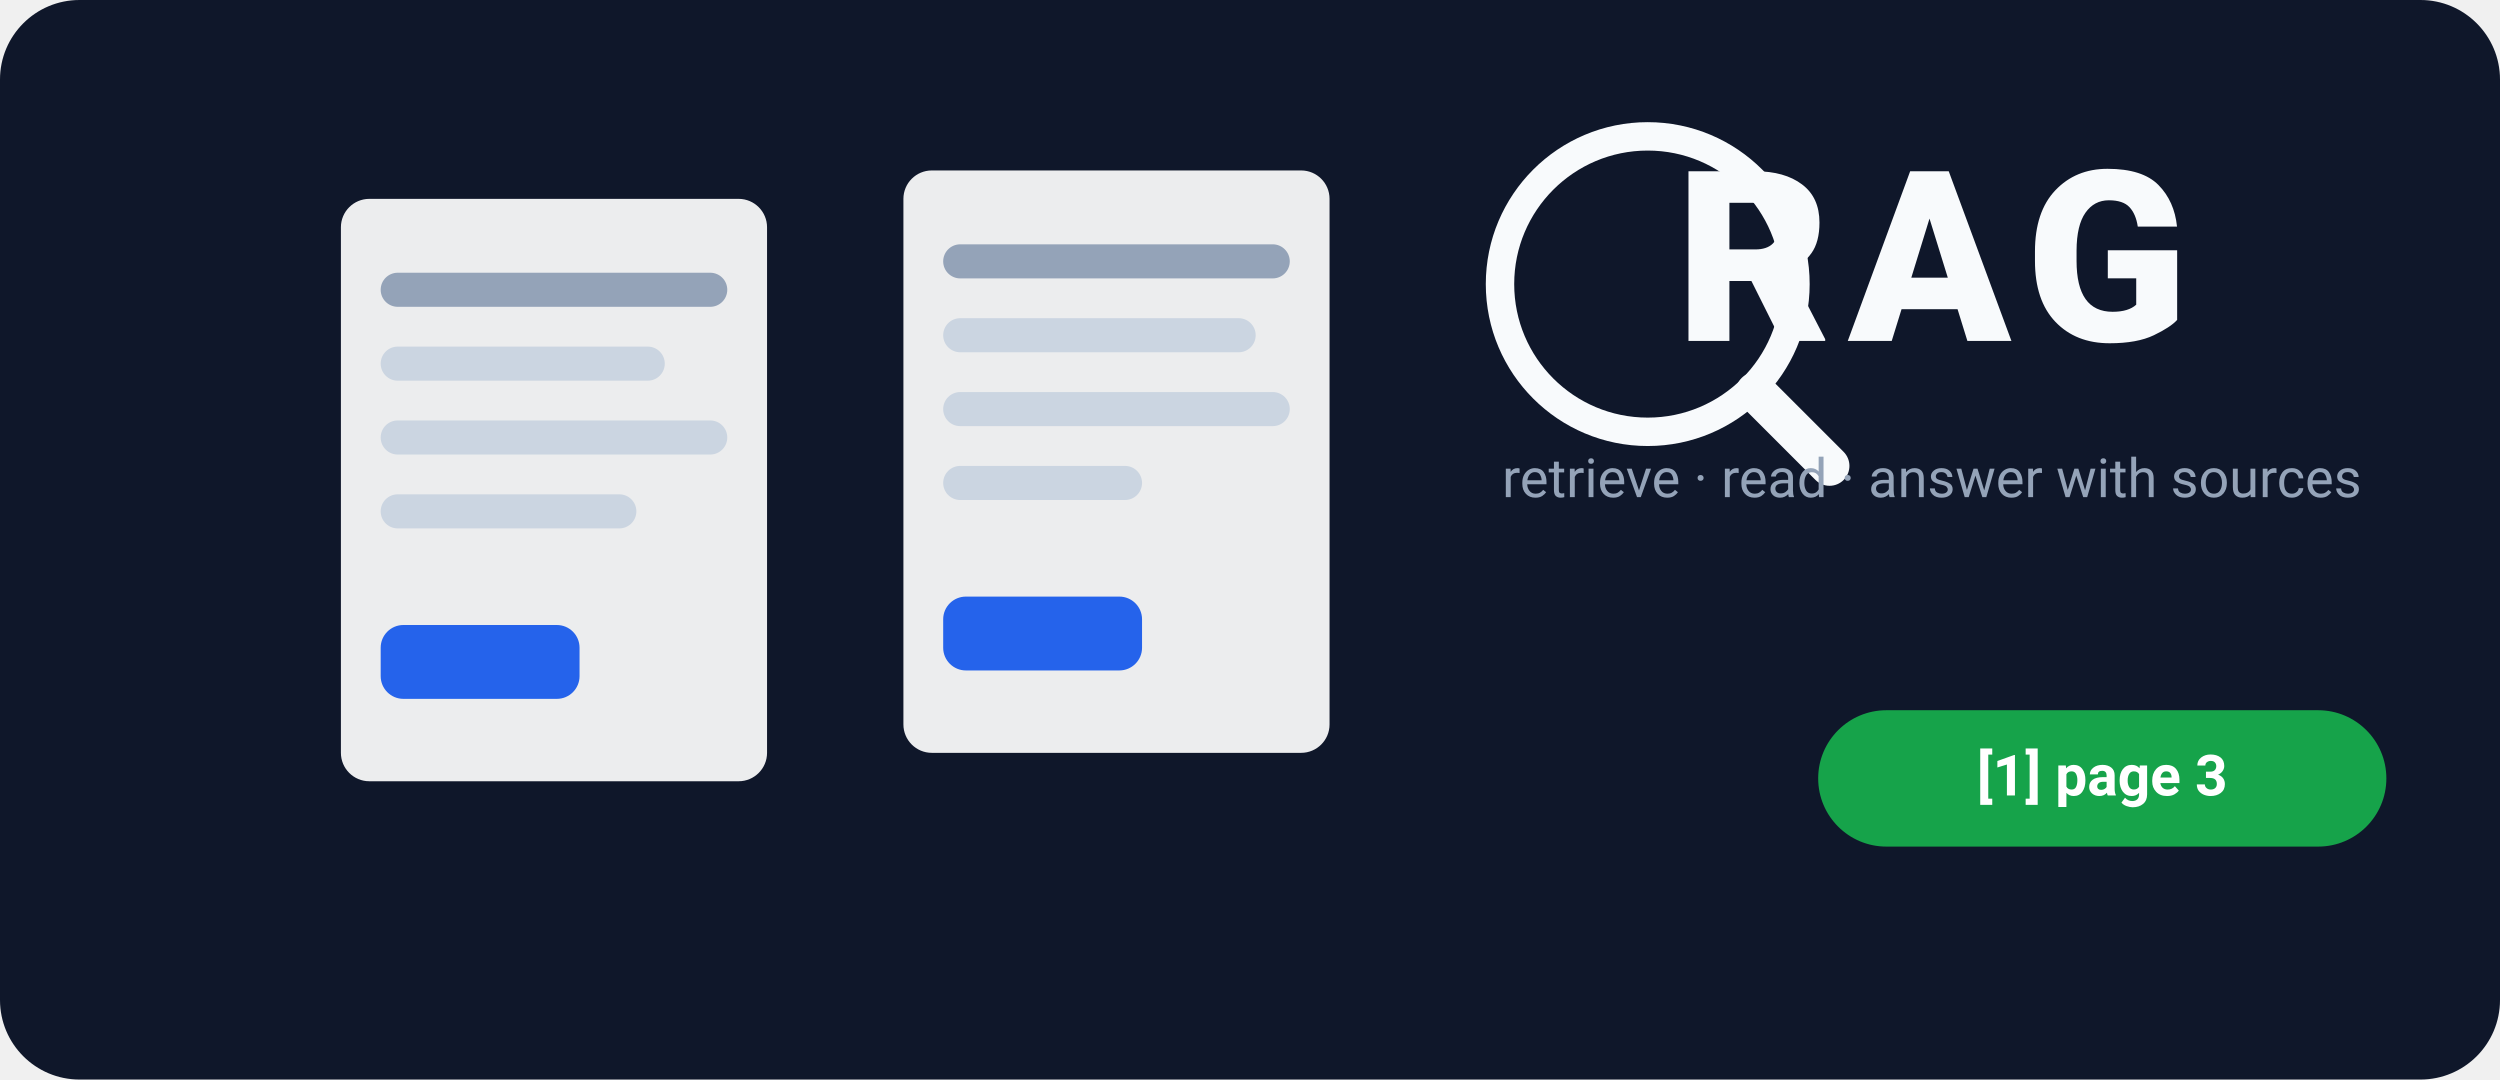
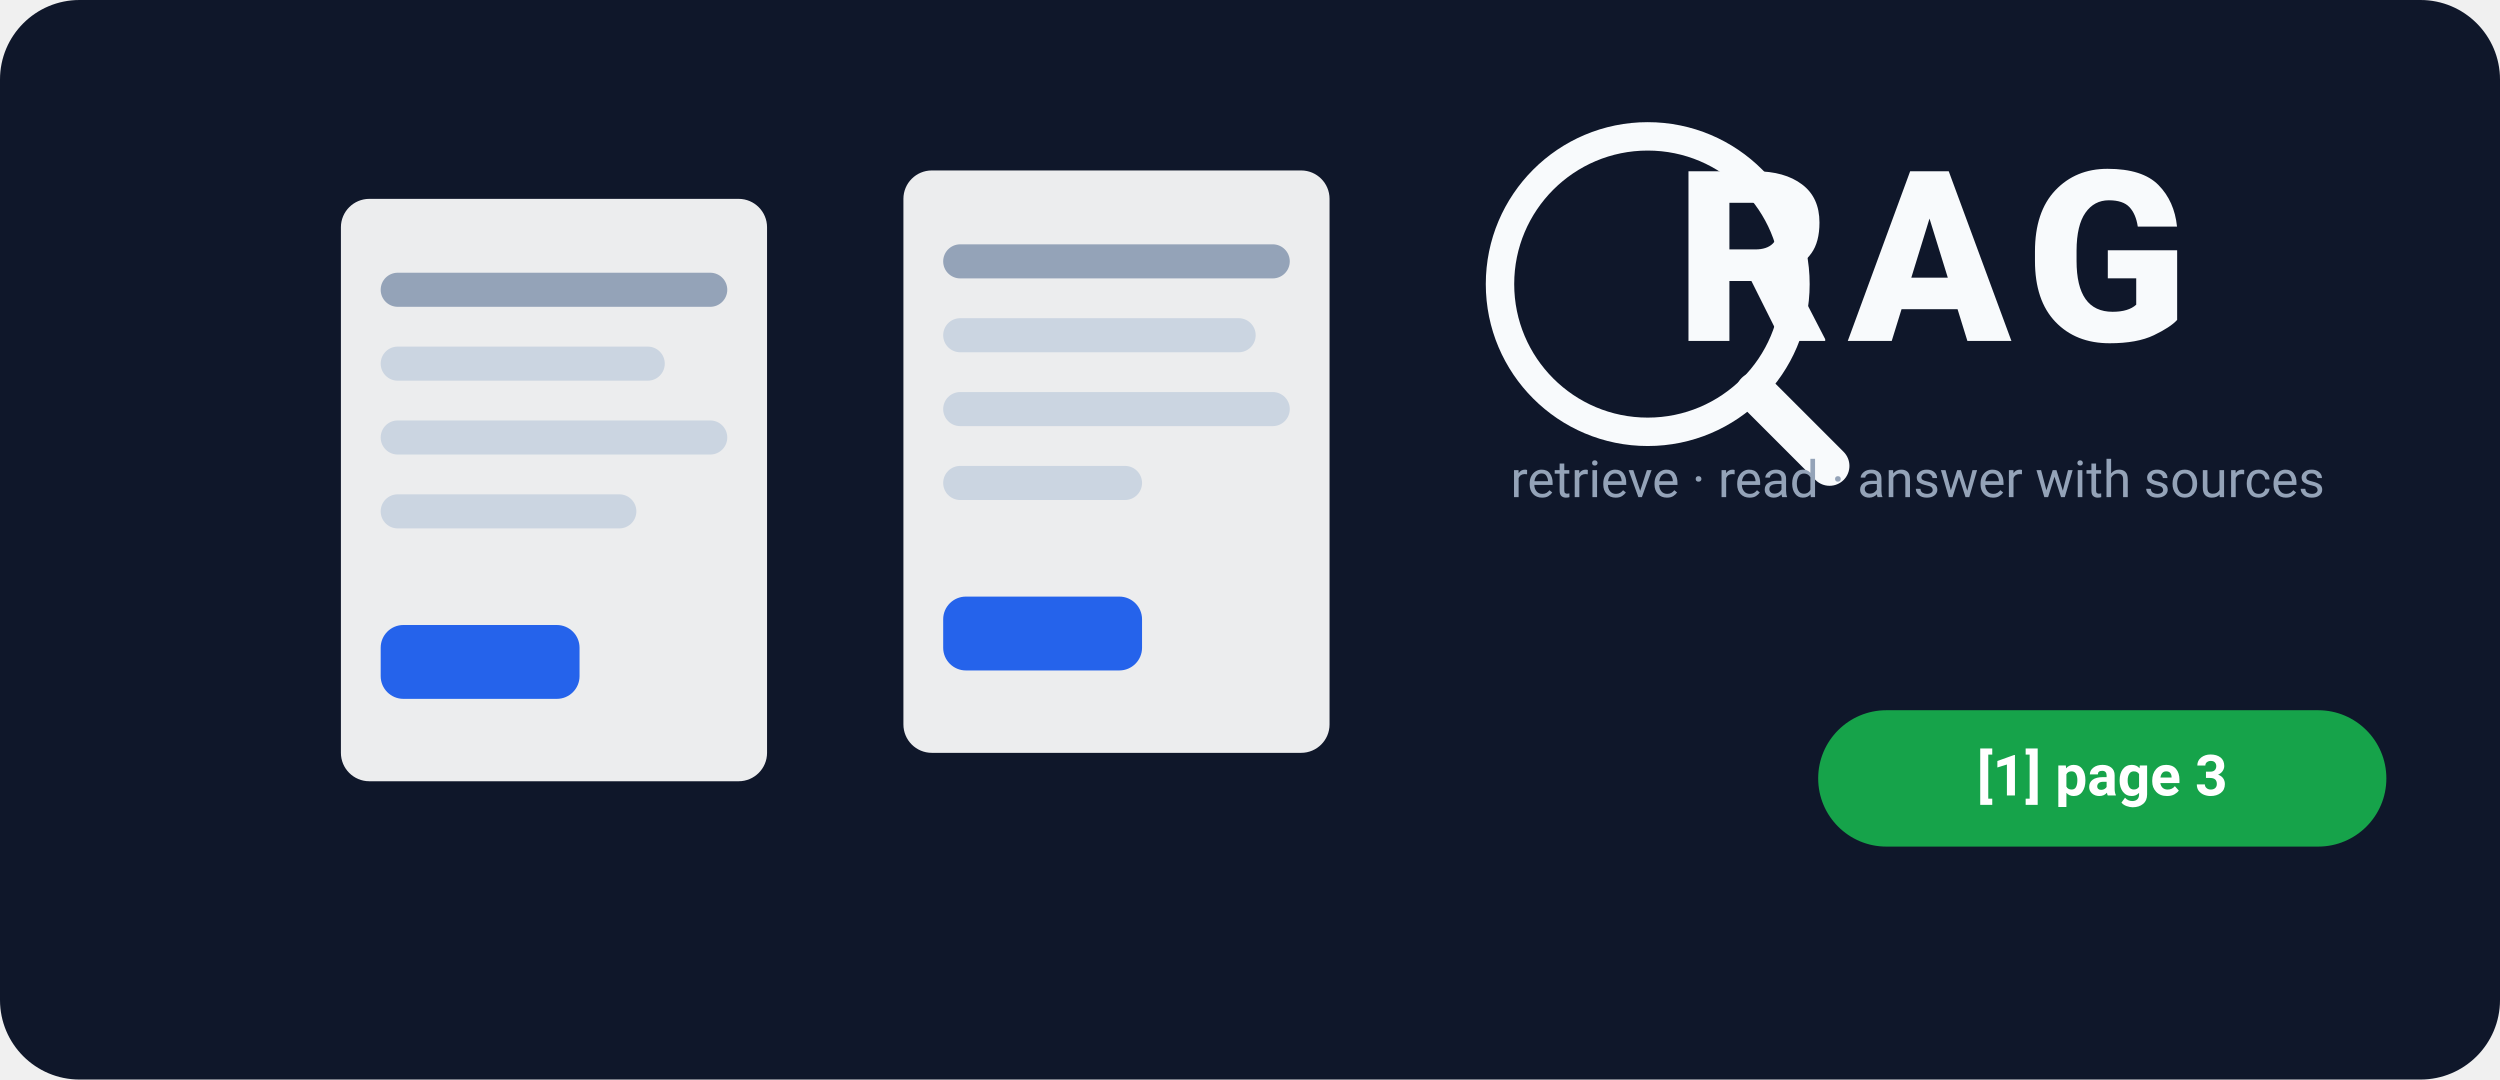
<svg xmlns="http://www.w3.org/2000/svg" viewBox="0 0 880 380" role="img" font-family="system-ui, -apple-system, 'Segoe UI', Roboto, Arial, sans-serif">
  <rect width="880" height="380" rx="28" fill="#0f172a" />
  <g transform="translate(120 70)">
    <rect x="0" y="0" width="150" height="205" rx="10" fill="#ffffff" opacity="0.92" />
    <rect x="14" y="26" width="122" height="12" rx="6" fill="#94a3b8" />
    <rect x="14" y="52" width="100" height="12" rx="6" fill="#cbd5e1" />
    <rect x="14" y="78" width="122" height="12" rx="6" fill="#cbd5e1" />
    <rect x="14" y="104" width="90" height="12" rx="6" fill="#cbd5e1" />
    <rect x="14" y="150" width="70" height="26" rx="8" fill="#2563eb" />
  </g>
  <g transform="translate(318 60)">
    <rect x="0" y="0" width="150" height="205" rx="10" fill="#ffffff" opacity="0.92" />
    <rect x="14" y="26" width="122" height="12" rx="6" fill="#94a3b8" />
    <rect x="14" y="52" width="110" height="12" rx="6" fill="#cbd5e1" />
    <rect x="14" y="78" width="122" height="12" rx="6" fill="#cbd5e1" />
    <rect x="14" y="104" width="70" height="12" rx="6" fill="#cbd5e1" />
    <rect x="14" y="150" width="70" height="26" rx="8" fill="#2563eb" />
  </g>
  <g transform="translate(520 40)">
    <circle cx="60" cy="60" r="52" fill="none" stroke="#f8fafc" stroke-width="10" />
    <path d="M 98 98 L 124 124" stroke="#f8fafc" stroke-width="14" stroke-linecap="round" />
  </g>
  <text x="680" y="120" text-anchor="middle" font-size="84" font-weight="800" letter-spacing="6" fill="#f8fafc">RAG</text>
-   <text x="680" y="175" text-anchor="middle" font-size="19" fill="#94a3b8">retrieve · read · answer with sources</text>
+   <text x="675" y="175" text-anchor="middle" font-size="18" fill="#94a3b8">retrieve · read · answer with sources</text>
  <g transform="translate(640 250)">
    <rect x="0" y="0" width="200" height="48" rx="24" fill="#16a34a" />
    <text x="100" y="30" text-anchor="middle" font-size="20" font-weight="600" fill="#ffffff">[1]  page 3</text>
  </g>
</svg>
